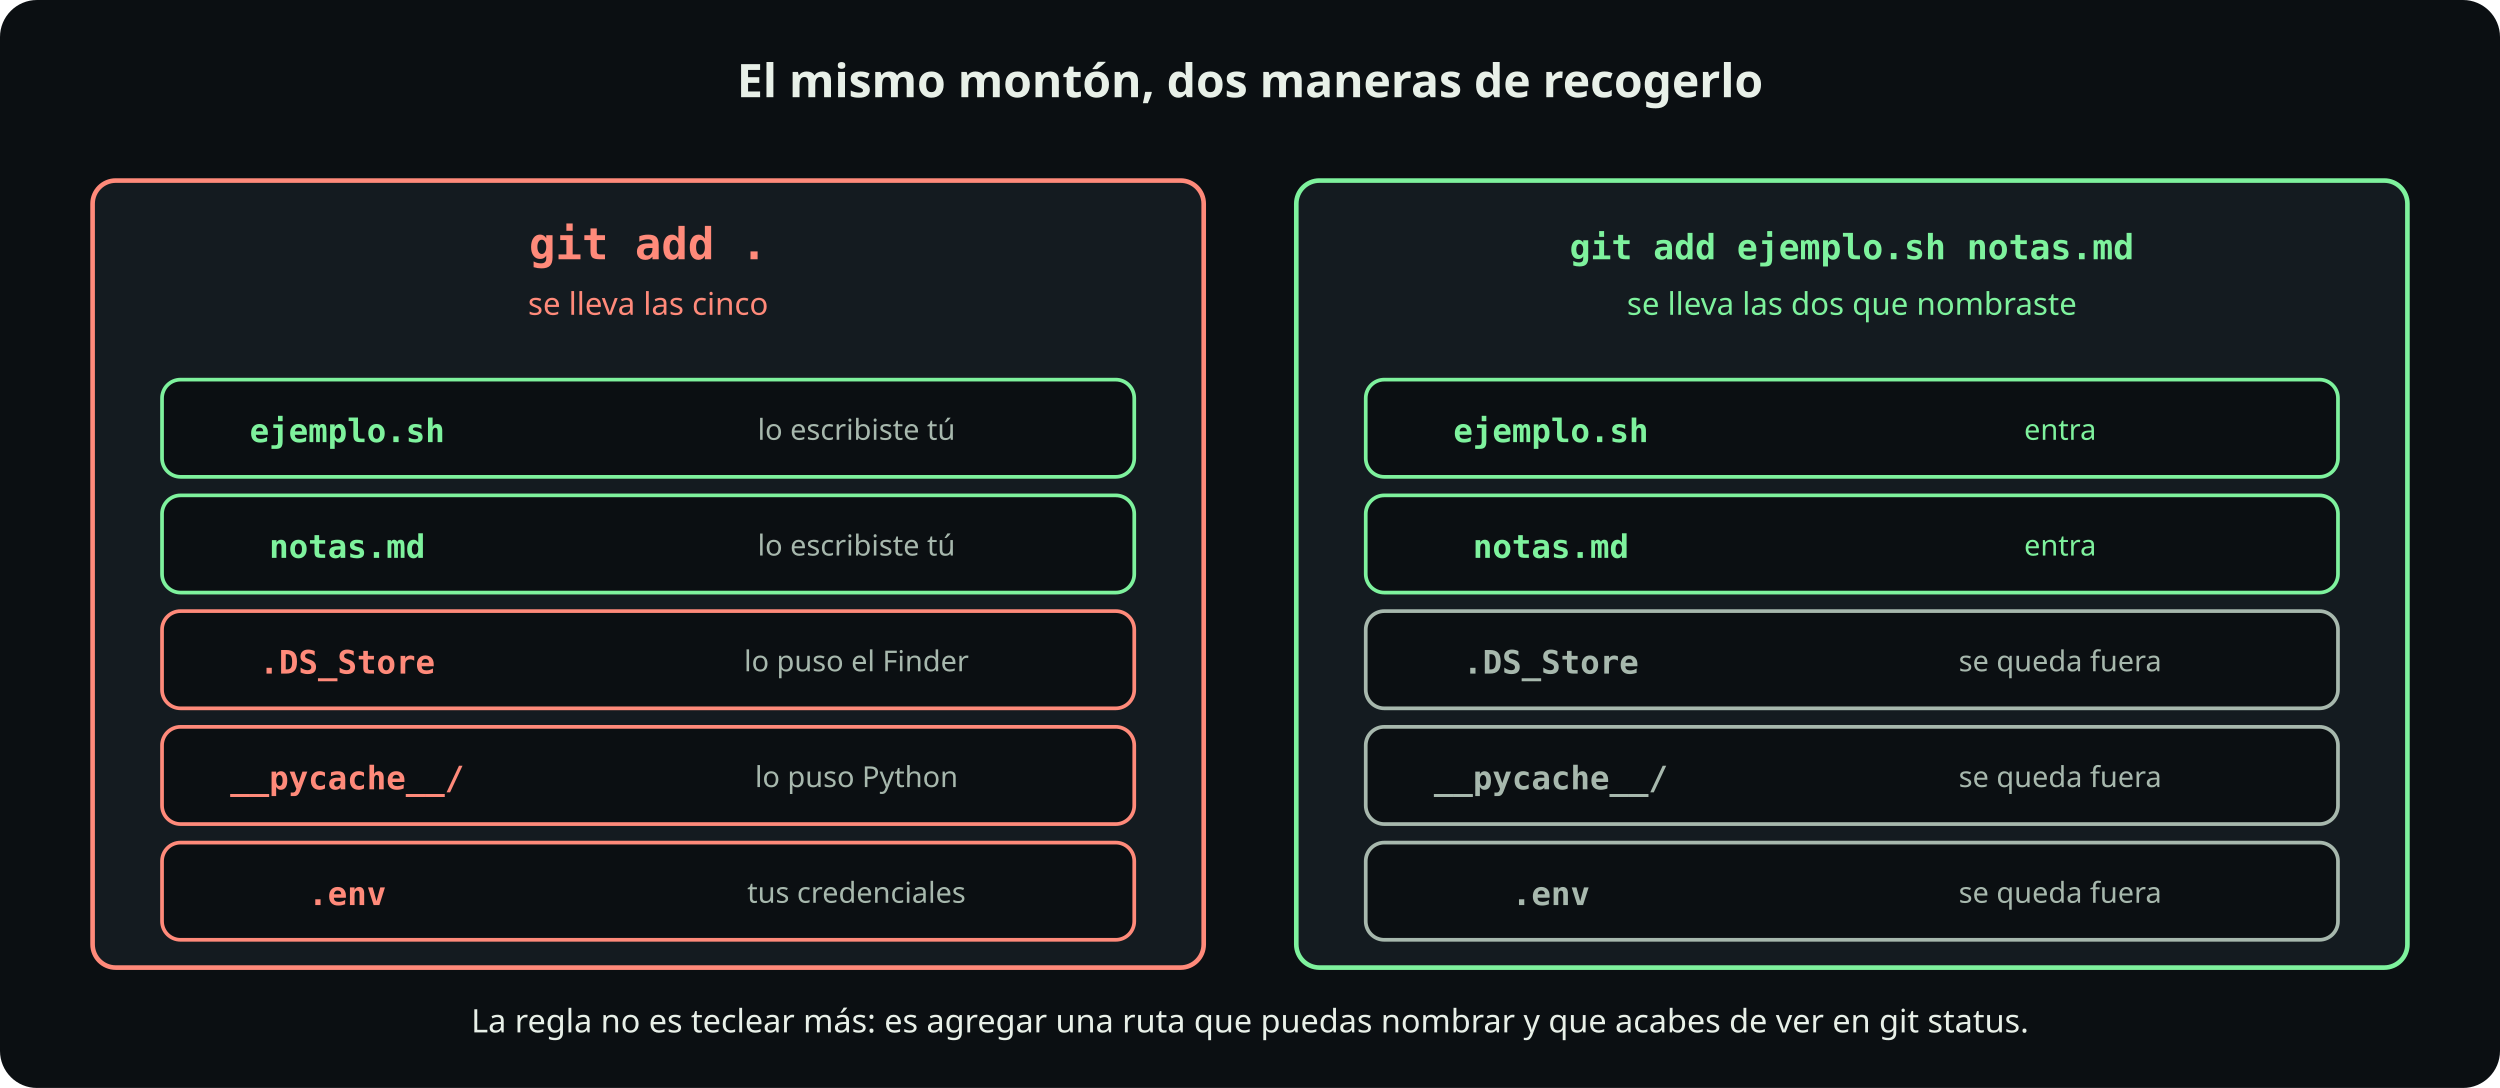
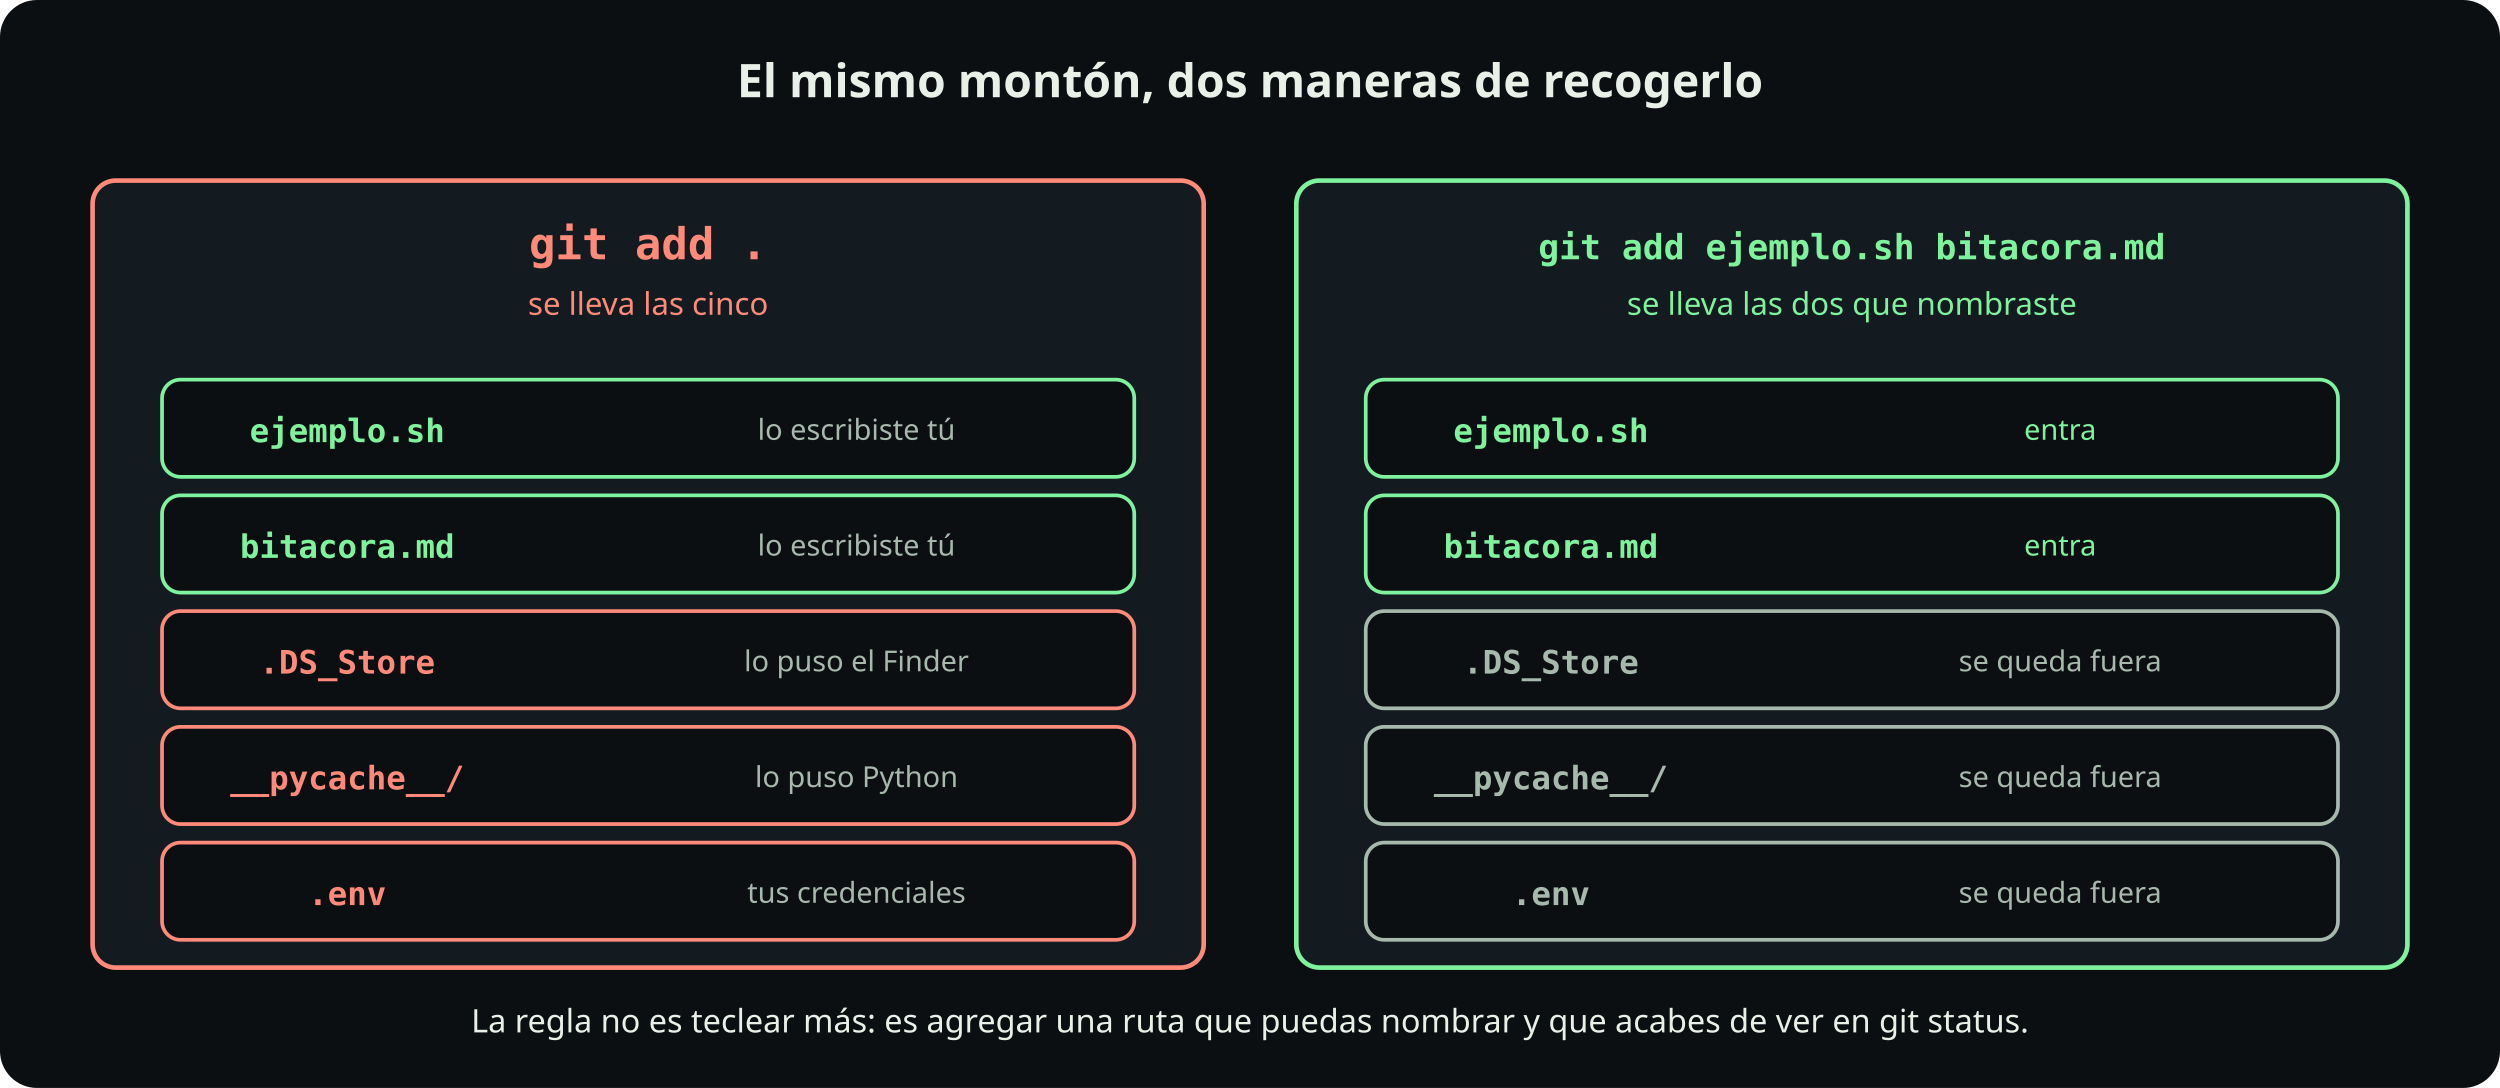
<svg xmlns="http://www.w3.org/2000/svg" width="1080" height="470" viewBox="0 0 1080 470" role="img" aria-label="Dos columnas comparadas. A la izquierda, git add punto recoge todo lo que hay en el repositorio, incluida la basura del sistema operativo como punto DS Store, la carpeta pycache y un archivo punto env con credenciales. A la derecha, git add seguido de una ruta con nombre recoge unicamente lo que pediste">
  <rect x="0" y="0" width="1080" height="470" rx="16" fill="#0b0f12" />
  <defs>
    <marker id="f4a7a63" viewBox="0 0 10 10" refX="9" refY="5" markerWidth="6" markerHeight="6" orient="auto-start-reverse">
      <path d="M 0 0 L 10 5 L 0 10 z" fill="#4a7a63" />
    </marker>
    <marker id="f7ef29d" viewBox="0 0 10 10" refX="9" refY="5" markerWidth="6" markerHeight="6" orient="auto-start-reverse">
      <path d="M 0 0 L 10 5 L 0 10 z" fill="#7ef29d" />
    </marker>
    <marker id="fffc857" viewBox="0 0 10 10" refX="9" refY="5" markerWidth="6" markerHeight="6" orient="auto-start-reverse">
      <path d="M 0 0 L 10 5 L 0 10 z" fill="#ffc857" />
    </marker>
    <marker id="f6fd8e8" viewBox="0 0 10 10" refX="9" refY="5" markerWidth="6" markerHeight="6" orient="auto-start-reverse">
      <path d="M 0 0 L 10 5 L 0 10 z" fill="#6fd8e8" />
    </marker>
    <marker id="fc9a7ff" viewBox="0 0 10 10" refX="9" refY="5" markerWidth="6" markerHeight="6" orient="auto-start-reverse">
      <path d="M 0 0 L 10 5 L 0 10 z" fill="#c9a7ff" />
    </marker>
    <marker id="fff8a7a" viewBox="0 0 10 10" refX="9" refY="5" markerWidth="6" markerHeight="6" orient="auto-start-reverse">
      <path d="M 0 0 L 10 5 L 0 10 z" fill="#ff8a7a" />
    </marker>
    <marker id="fa7b8ad" viewBox="0 0 10 10" refX="9" refY="5" markerWidth="6" markerHeight="6" orient="auto-start-reverse">
      <path d="M 0 0 L 10 5 L 0 10 z" fill="#a7b8ad" />
    </marker>
    <marker id="fe8f0e8" viewBox="0 0 10 10" refX="9" refY="5" markerWidth="6" markerHeight="6" orient="auto-start-reverse">
      <path d="M 0 0 L 10 5 L 0 10 z" fill="#e8f0e8" />
    </marker>
  </defs>
  <text x="540.0" y="42" fill="#e8f0e8" font-family="system-ui, sans-serif" font-size="20" font-weight="600" text-anchor="middle">El mismo montón, dos maneras de recogerlo</text>
  <rect x="40" y="78" width="480" height="340" rx="10" fill="#141b20" stroke="#ff8a7a" stroke-width="2" />
  <text x="280" y="112" fill="#ff8a7a" font-family="ui-monospace, SFMono-Regular, Menlo, monospace" font-size="19" font-weight="600" text-anchor="middle">git add .</text>
  <text x="280" y="136" fill="#ff8a7a" font-family="system-ui, sans-serif" font-size="13.5" font-weight="normal" text-anchor="middle">se lleva las cinco</text>
  <rect x="70" y="164" width="420" height="42" rx="8" fill="#0b0f12" stroke="#7ef29d" stroke-width="1.6" />
  <text x="150" y="191" fill="#7ef29d" font-family="ui-monospace, SFMono-Regular, Menlo, monospace" font-size="14" font-weight="600" text-anchor="middle">ejemplo.sh</text>
  <text x="370" y="190" fill="#a7b8ad" font-family="system-ui, sans-serif" font-size="12.5" font-weight="normal" text-anchor="middle">lo escribiste tú</text>
  <rect x="70" y="214" width="420" height="42" rx="8" fill="#0b0f12" stroke="#7ef29d" stroke-width="1.6" />
-   <text x="150" y="241" fill="#7ef29d" font-family="ui-monospace, SFMono-Regular, Menlo, monospace" font-size="14" font-weight="600" text-anchor="middle">notas.md</text>
+   <text x="150" y="241" fill="#7ef29d" font-family="ui-monospace, SFMono-Regular, Menlo, monospace" font-size="14" font-weight="600" text-anchor="middle">bitacora.md</text>
  <text x="370" y="240" fill="#a7b8ad" font-family="system-ui, sans-serif" font-size="12.5" font-weight="normal" text-anchor="middle">lo escribiste tú</text>
  <rect x="70" y="264" width="420" height="42" rx="8" fill="#0b0f12" stroke="#ff8a7a" stroke-width="1.6" />
  <text x="150" y="291" fill="#ff8a7a" font-family="ui-monospace, SFMono-Regular, Menlo, monospace" font-size="14" font-weight="600" text-anchor="middle">.DS_Store</text>
  <text x="370" y="290" fill="#a7b8ad" font-family="system-ui, sans-serif" font-size="12.5" font-weight="normal" text-anchor="middle">lo puso el Finder</text>
  <rect x="70" y="314" width="420" height="42" rx="8" fill="#0b0f12" stroke="#ff8a7a" stroke-width="1.6" />
  <text x="150" y="341" fill="#ff8a7a" font-family="ui-monospace, SFMono-Regular, Menlo, monospace" font-size="14" font-weight="600" text-anchor="middle">__pycache__/</text>
  <text x="370" y="340" fill="#a7b8ad" font-family="system-ui, sans-serif" font-size="12.5" font-weight="normal" text-anchor="middle">lo puso Python</text>
  <rect x="70" y="364" width="420" height="42" rx="8" fill="#0b0f12" stroke="#ff8a7a" stroke-width="1.6" />
  <text x="150" y="391" fill="#ff8a7a" font-family="ui-monospace, SFMono-Regular, Menlo, monospace" font-size="14" font-weight="600" text-anchor="middle">.env</text>
  <text x="370" y="390" fill="#a7b8ad" font-family="system-ui, sans-serif" font-size="12.5" font-weight="normal" text-anchor="middle">tus credenciales</text>
  <rect x="560" y="78" width="480" height="340" rx="10" fill="#141b20" stroke="#7ef29d" stroke-width="2" />
-   <text x="800" y="112" fill="#7ef29d" font-family="ui-monospace, SFMono-Regular, Menlo, monospace" font-size="15" font-weight="600" text-anchor="middle">git add ejemplo.sh notas.md</text>
+   <text x="800" y="112" fill="#7ef29d" font-family="ui-monospace, SFMono-Regular, Menlo, monospace" font-size="15" font-weight="600" text-anchor="middle">git add ejemplo.sh bitacora.md</text>
  <text x="800" y="136" fill="#7ef29d" font-family="system-ui, sans-serif" font-size="13.5" font-weight="normal" text-anchor="middle">se lleva las dos que nombraste</text>
  <rect x="590" y="164" width="420" height="42" rx="8" fill="#0b0f12" stroke="#7ef29d" stroke-width="1.6" />
  <text x="670" y="191" fill="#7ef29d" font-family="ui-monospace, SFMono-Regular, Menlo, monospace" font-size="14" font-weight="600" text-anchor="middle">ejemplo.sh</text>
  <text x="890" y="190" fill="#7ef29d" font-family="system-ui, sans-serif" font-size="12.5" font-weight="normal" text-anchor="middle">entra</text>
  <rect x="590" y="214" width="420" height="42" rx="8" fill="#0b0f12" stroke="#7ef29d" stroke-width="1.6" />
-   <text x="670" y="241" fill="#7ef29d" font-family="ui-monospace, SFMono-Regular, Menlo, monospace" font-size="14" font-weight="600" text-anchor="middle">notas.md</text>
+   <text x="670" y="241" fill="#7ef29d" font-family="ui-monospace, SFMono-Regular, Menlo, monospace" font-size="14" font-weight="600" text-anchor="middle">bitacora.md</text>
  <text x="890" y="240" fill="#7ef29d" font-family="system-ui, sans-serif" font-size="12.5" font-weight="normal" text-anchor="middle">entra</text>
  <rect x="590" y="264" width="420" height="42" rx="8" fill="#0b0f12" stroke="#a7b8ad" stroke-width="1.6" />
  <text x="670" y="291" fill="#a7b8ad" font-family="ui-monospace, SFMono-Regular, Menlo, monospace" font-size="14" font-weight="600" text-anchor="middle">.DS_Store</text>
  <text x="890" y="290" fill="#a7b8ad" font-family="system-ui, sans-serif" font-size="12.5" font-weight="normal" text-anchor="middle">se queda fuera</text>
  <rect x="590" y="314" width="420" height="42" rx="8" fill="#0b0f12" stroke="#a7b8ad" stroke-width="1.6" />
  <text x="670" y="341" fill="#a7b8ad" font-family="ui-monospace, SFMono-Regular, Menlo, monospace" font-size="14" font-weight="600" text-anchor="middle">__pycache__/</text>
  <text x="890" y="340" fill="#a7b8ad" font-family="system-ui, sans-serif" font-size="12.5" font-weight="normal" text-anchor="middle">se queda fuera</text>
  <rect x="590" y="364" width="420" height="42" rx="8" fill="#0b0f12" stroke="#a7b8ad" stroke-width="1.6" />
  <text x="670" y="391" fill="#a7b8ad" font-family="ui-monospace, SFMono-Regular, Menlo, monospace" font-size="14" font-weight="600" text-anchor="middle">.env</text>
  <text x="890" y="390" fill="#a7b8ad" font-family="system-ui, sans-serif" font-size="12.5" font-weight="normal" text-anchor="middle">se queda fuera</text>
  <text x="540.0" y="446" fill="#e8f0e8" font-family="system-ui, sans-serif" font-size="14" font-weight="normal" text-anchor="middle">La regla no es teclear más: es agregar una ruta que puedas nombrar y que acabes de ver en git status.</text>
</svg>
